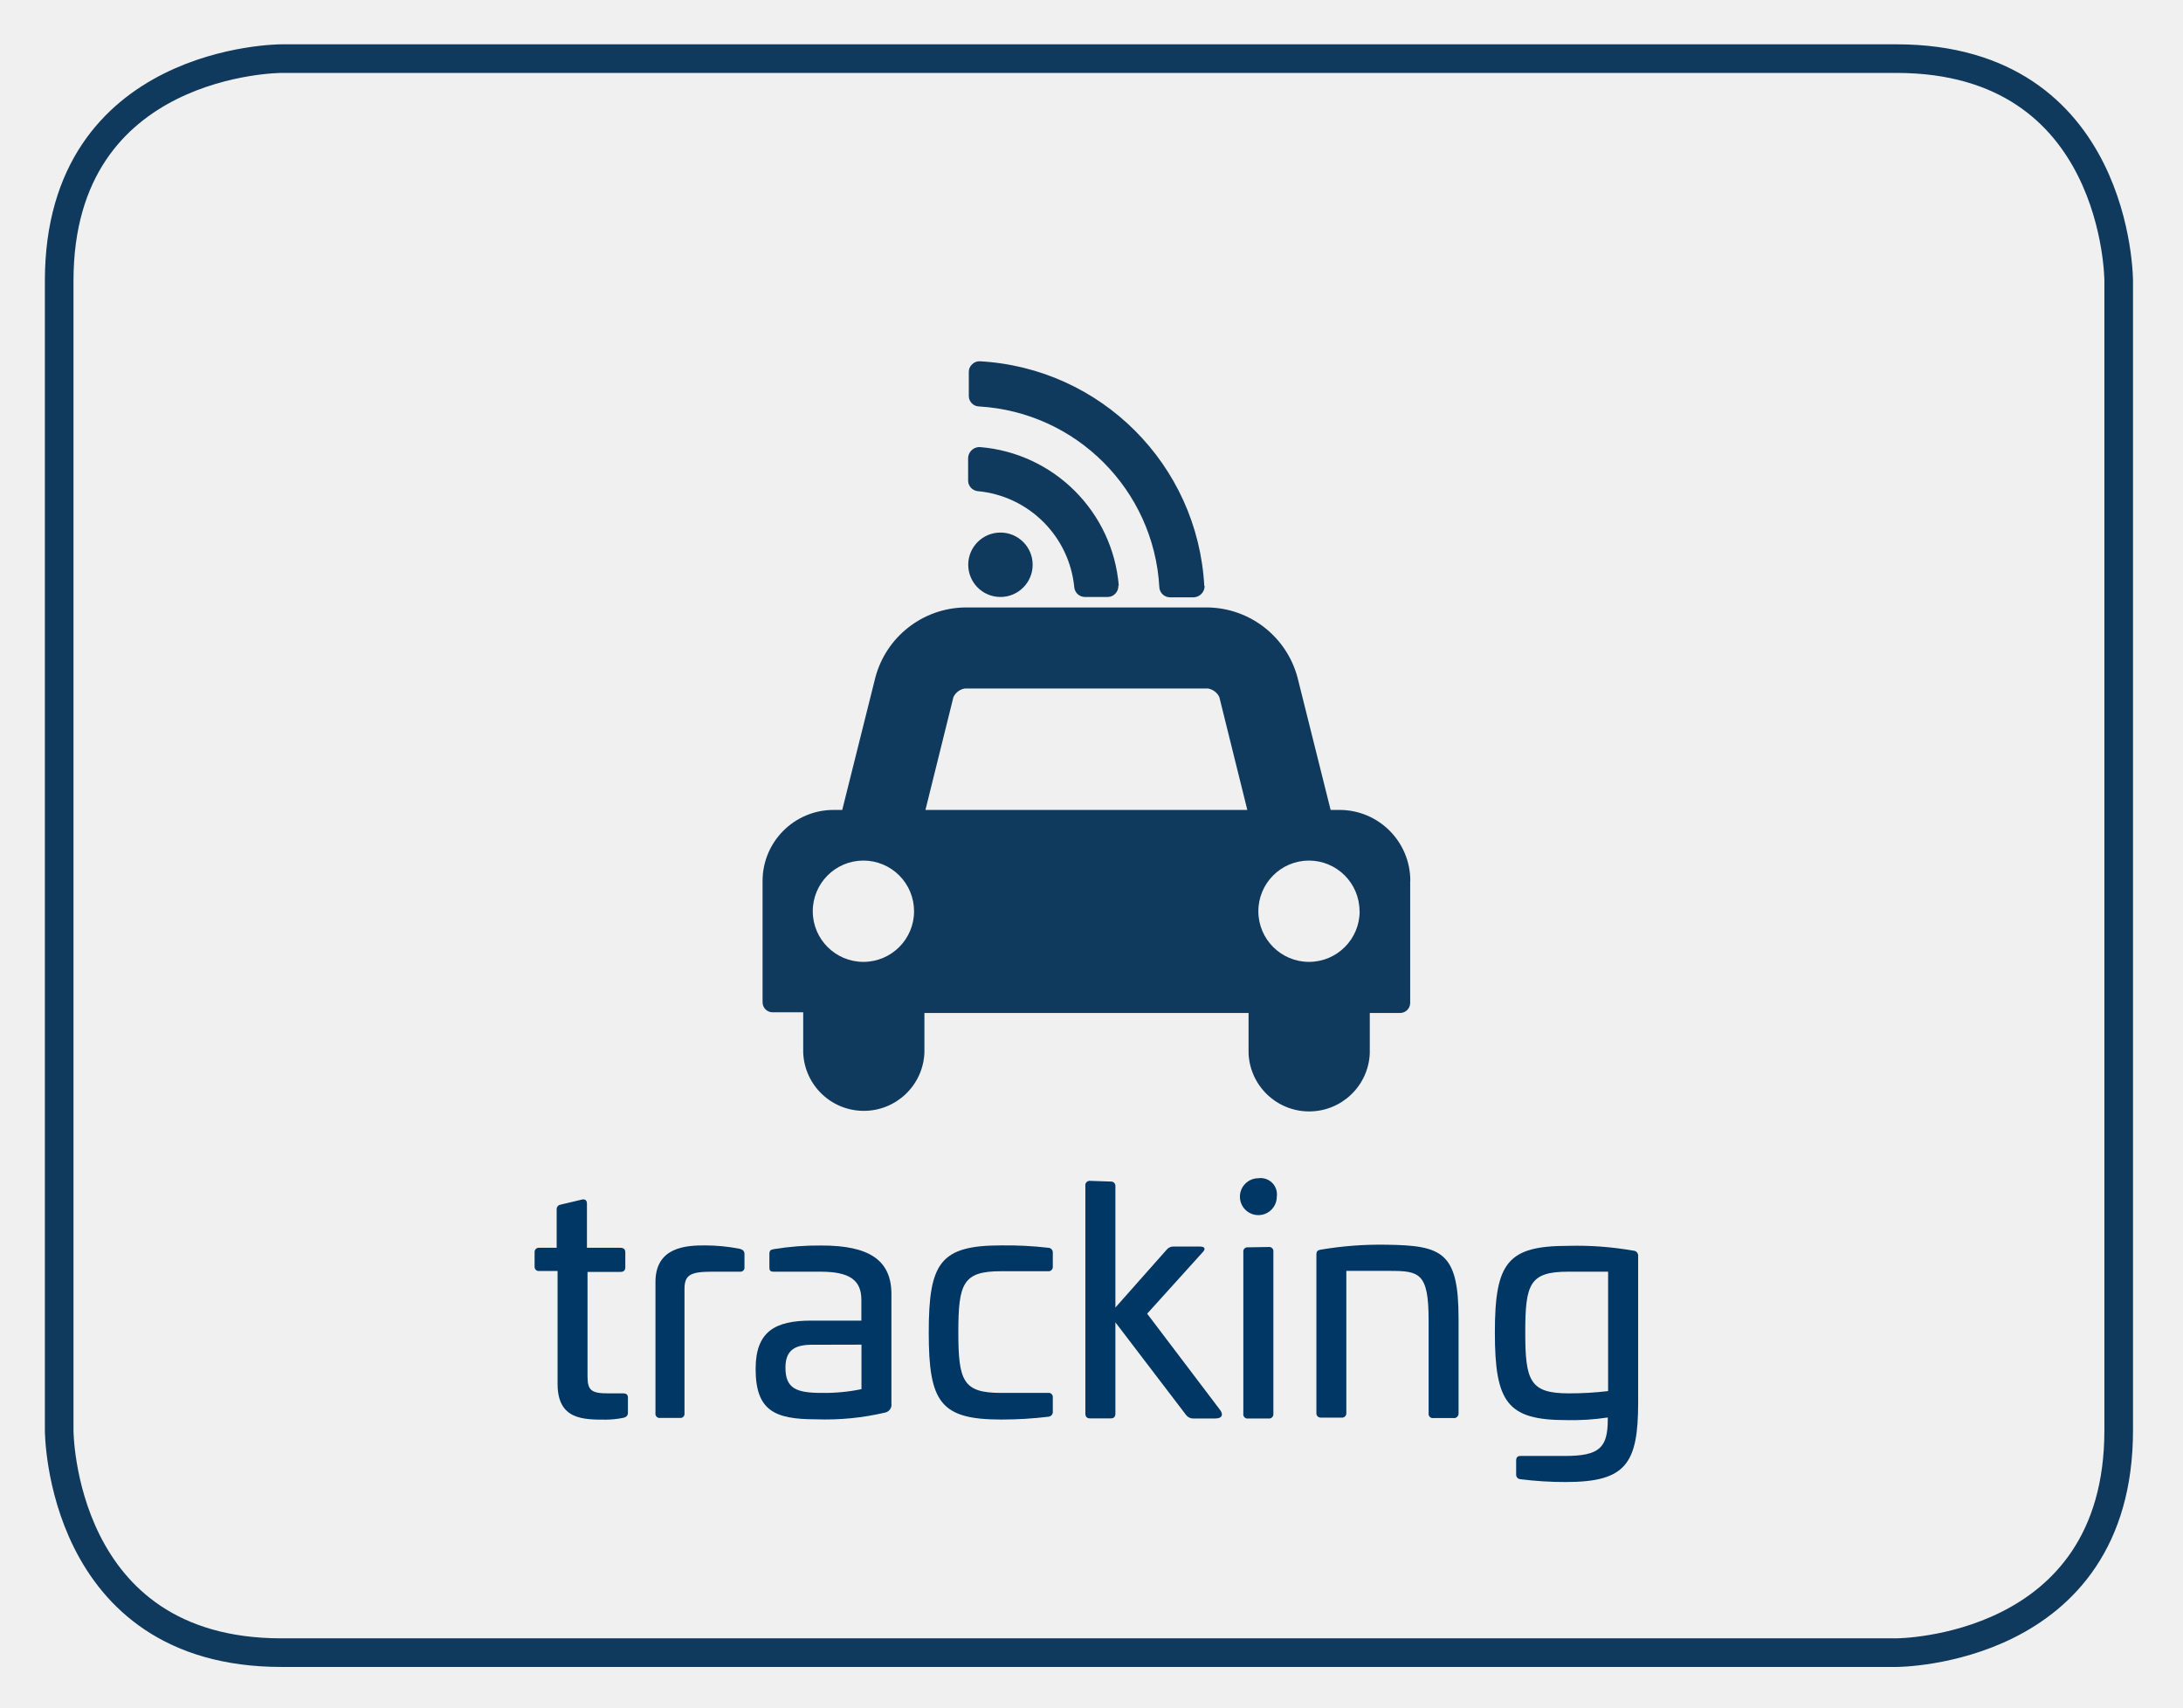
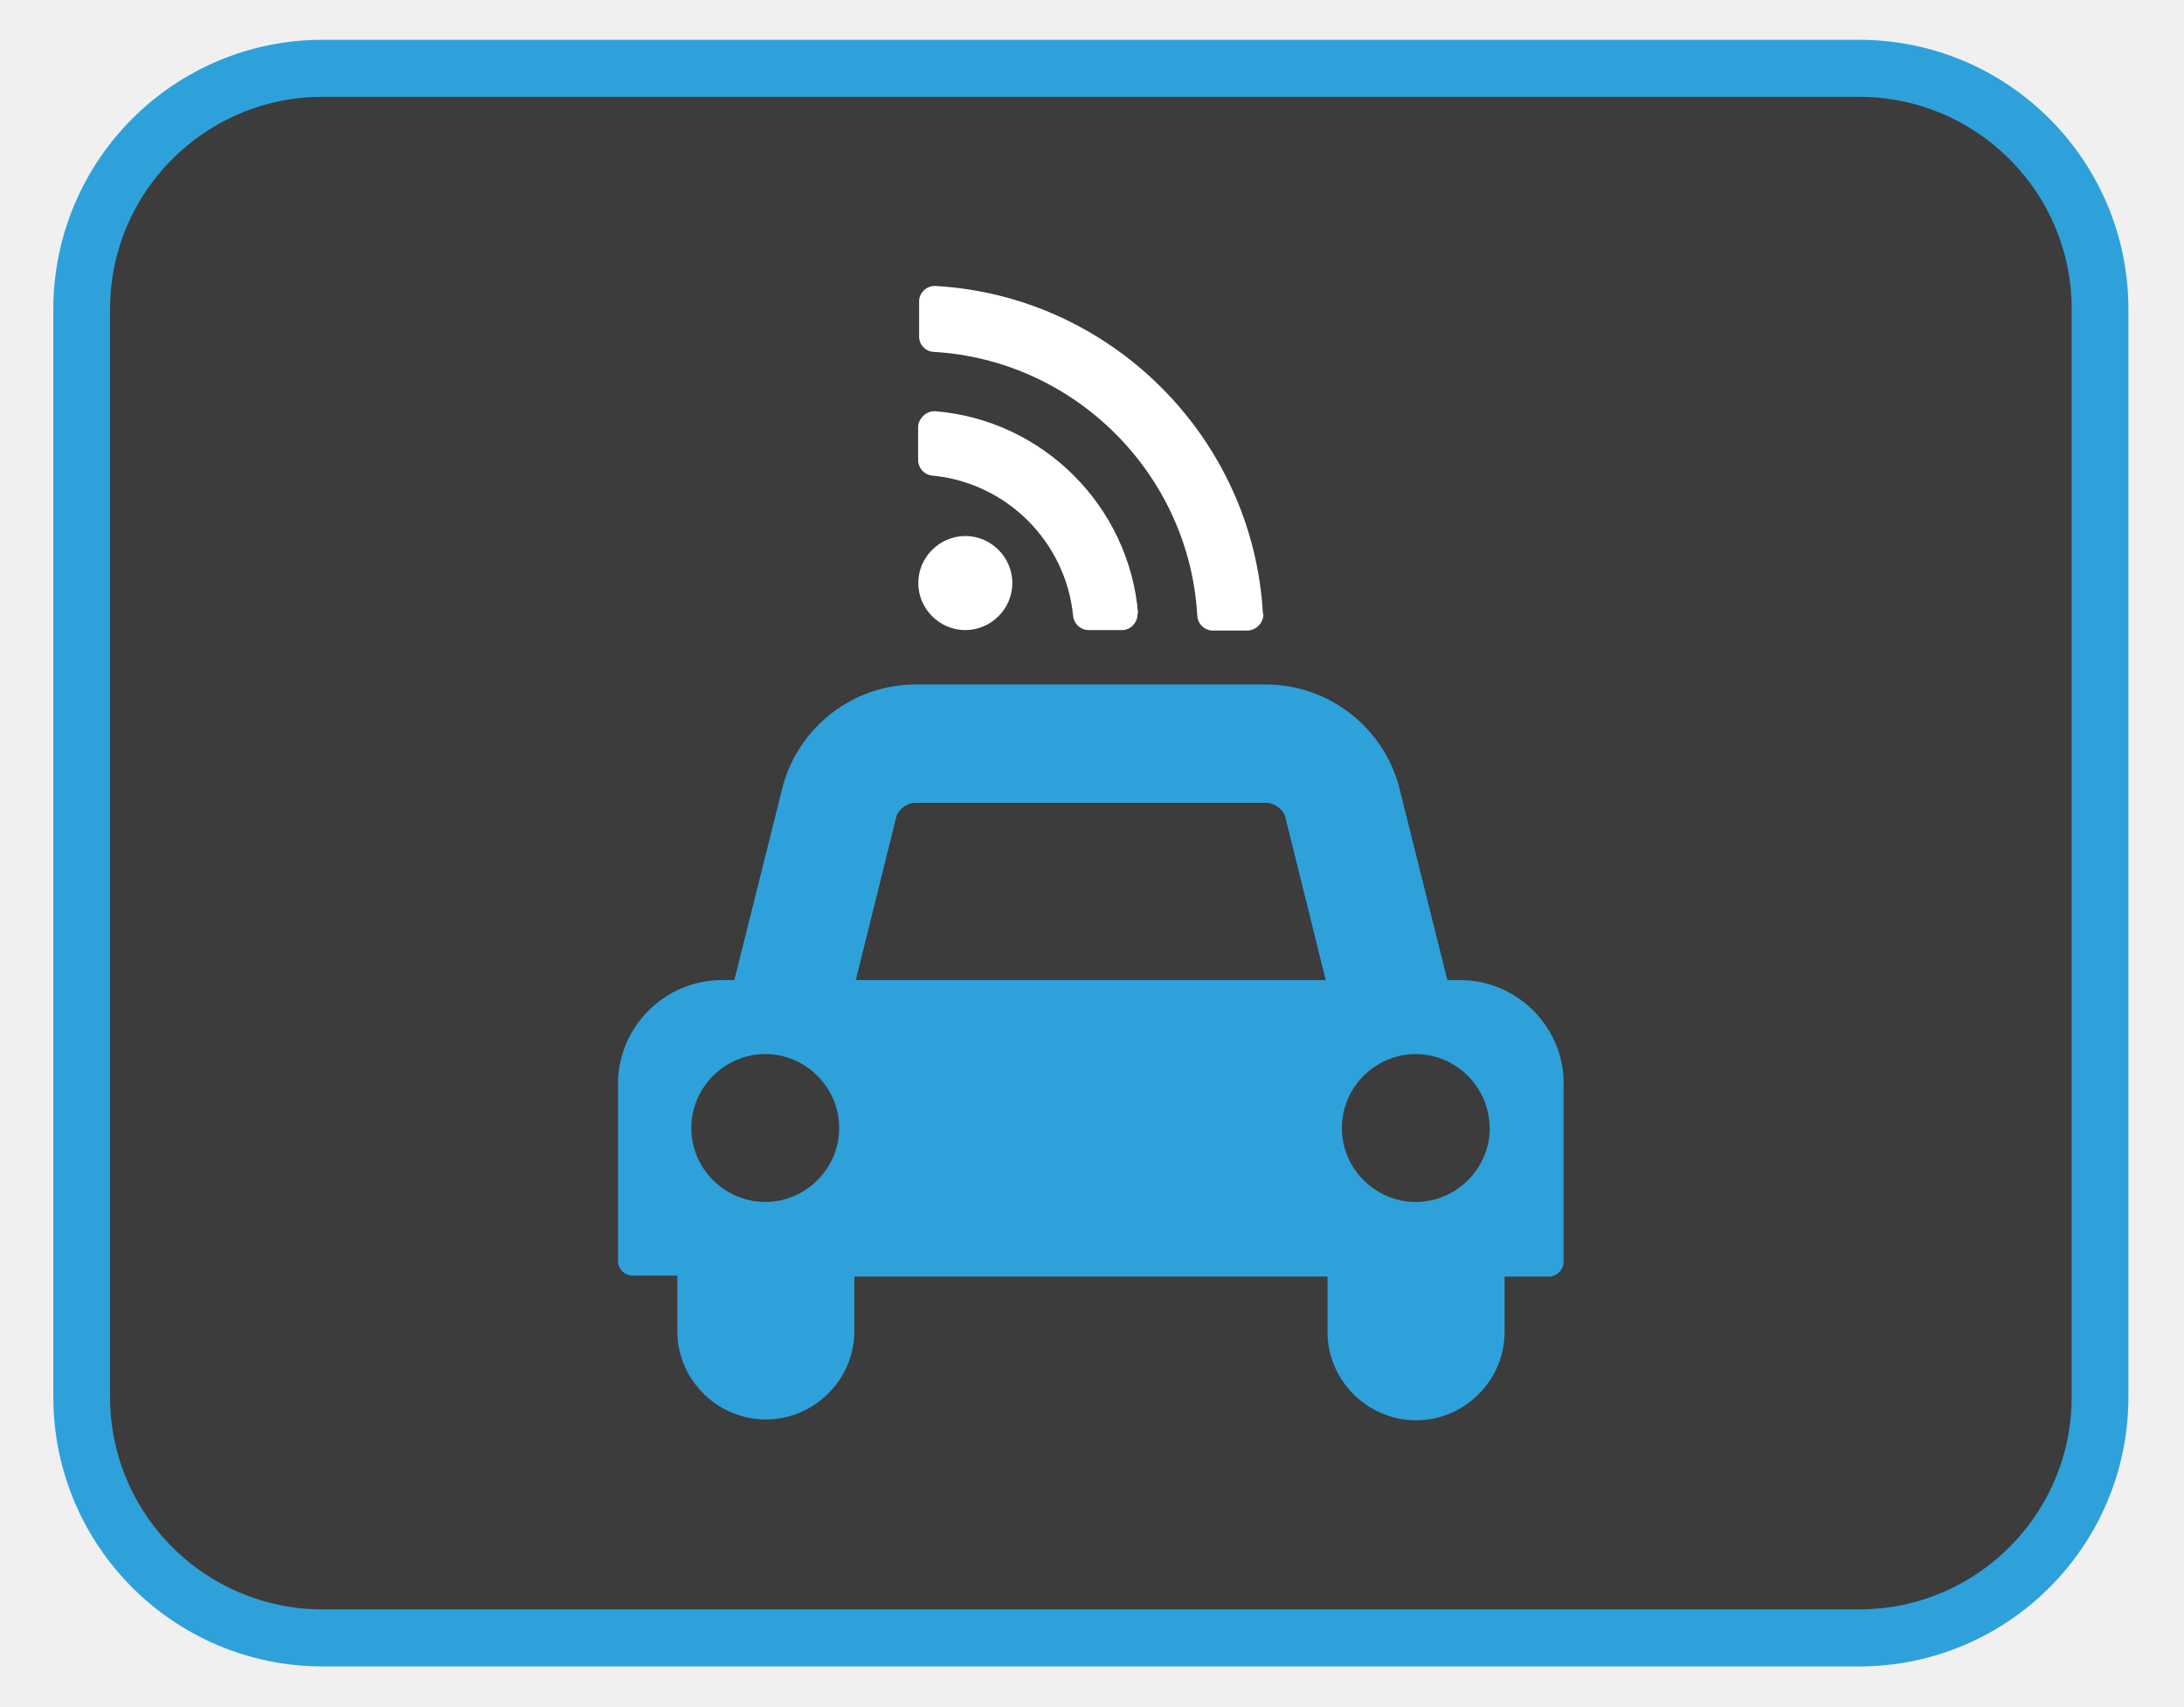
- <svg xmlns="http://www.w3.org/2000/svg" viewBox="0 0 191.8 150">
-   <g id="Ebene_7" data-name="Ebene 7">
-     <path d="M123.91,77.39a6.22,6.22,0,0,0-6.21-6.23h-.79L114,59.52a8.3,8.3,0,0,0-7.87-6.15H84.77a8.28,8.28,0,0,0-7.86,6.15L74,71.16h-.78A6.24,6.24,0,0,0,67,77.38h0V88.05a.88.88,0,0,0,.86.89h2.71V92.5a5.33,5.33,0,0,0,10.65,0V89h28.48v3.55a5.33,5.33,0,0,0,10.65,0V89H123a.89.89,0,0,0,.9-.86V77.39Zm-4.45,2.67A4.45,4.45,0,1,1,115,75.61a4.45,4.45,0,0,1,4.45,4.45m-38.14-8.9,2.46-9.92a1.37,1.37,0,0,1,1-.75h21.36a1.37,1.37,0,0,1,1,.75l2.46,9.92Zm-1,8.9a4.45,4.45,0,1,1-4.46-4.45,4.45,4.45,0,0,1,4.46,4.45" style="fill:#103a5d" />
-     <path d="M105.81,51.49A20.91,20.91,0,0,0,86.06,31.74h0a.9.9,0,0,0-.64.26.88.88,0,0,0-.3.68v2.11a.92.92,0,0,0,.89.92,16.86,16.86,0,0,1,15.85,15.88.94.94,0,0,0,.93.89h2.11a1,1,0,0,0,.94-1h0m-7.54,0A13.33,13.33,0,0,0,86.1,39.28H86a1,1,0,0,0-.94.94v2a.94.94,0,0,0,.82.93,9.4,9.4,0,0,1,8.51,8.48.94.94,0,0,0,.93.82h2a.9.9,0,0,0,.69-.31.93.93,0,0,0,.25-.71m-7.53-1.81a2.83,2.83,0,1,0-2.83,2.83h0a2.83,2.83,0,0,0,2.83-2.83" style="fill:#103a5d" />
-     <path d="M51.1,105.4c.31-.08.47.06.47.36v3.87H54.5c.31,0,.44.14.44.42v1.29c0,.27-.13.41-.44.41H51.62v9.18c0,1.21.33,1.49,1.78,1.49h1.33c.3,0,.44.11.44.38v1.33c0,.24-.14.38-.41.44a8,8,0,0,1-1.54.16c-2,0-4.23,0-4.23-3.14v-9.92H47.38a.37.37,0,0,1-.41-.32V110a.36.36,0,0,1,.36-.37h1.58v-3.35a.4.4,0,0,1,.34-.44h0Z" style="fill:#003764" />
-     <path d="M65,109.72c.27.08.41.19.41.47v1.15a.35.35,0,0,1-.32.39H62.54c-1.9,0-2.4.3-2.4,1.53v10.91a.36.36,0,0,1-.31.41H58a.36.36,0,0,1-.41-.32.14.14,0,0,1,0-.09V112.63c0-3.1,2.75-3.21,4.34-3.21A16,16,0,0,1,65,109.72Z" style="fill:#003764" />
-     <path d="M78.32,113.7v9.62a.7.7,0,0,1-.52.78,22.85,22.85,0,0,1-6.11.6c-3.62,0-5.3-.75-5.3-4.43,0-3.3,1.73-4.24,4.86-4.24h4.43V114.2c0-1.7-1-2.47-3.57-2.47H68c-.32,0-.4-.08-.4-.41v-1.13c0-.33.11-.39.38-.44a24.22,24.22,0,0,1,4.16-.32C76.39,109.42,78.32,110.73,78.32,113.7Zm-7,4.45c-1.5,0-2.31.5-2.31,2,0,1.81.91,2.23,3.16,2.23a16,16,0,0,0,3.52-.33v-3.91Z" style="fill:#003764" />
-     <path d="M92.11,109.63a.41.41,0,0,1,.39.44v1.21a.38.38,0,0,1-.32.41H87.94c-3.33,0-3.74,1.07-3.74,5.35s.41,5.34,3.74,5.34h4.15a.36.36,0,0,1,.41.32V124a.42.42,0,0,1-.36.47h0a34.19,34.19,0,0,1-4.17.25c-5.34,0-6.37-1.51-6.37-7.64s1-7.66,6.37-7.66A32.3,32.3,0,0,1,92.11,109.63Z" style="fill:#003764" />
-     <path d="M97.59,103.81a.38.38,0,0,1,.41.36v10.71l4.51-5.09a.75.75,0,0,1,.58-.27h2.32c.5,0,.52.24.24.52l-4.86,5.38,6.41,8.46c.25.33.28.75-.47.75h-1.92a.78.78,0,0,1-.6-.31L98,116.18v8c0,.3-.13.44-.41.44H95.78c-.28,0-.42-.14-.42-.44v-20a.38.38,0,0,1,.33-.43.14.14,0,0,1,.09,0Z" style="fill:#003764" />
-     <path d="M112.18,105.16a1.62,1.62,0,1,1-1.62-1.64,1.43,1.43,0,0,1,1.62,1.22A1.48,1.48,0,0,1,112.18,105.16Zm-.71,4.4a.37.37,0,0,1,.41.32v14.34a.38.38,0,0,1-.33.41h-1.89a.37.37,0,0,1-.42-.31.17.17,0,0,1,0-.1V110a.36.36,0,0,1,.32-.41.17.17,0,0,1,.1,0Z" style="fill:#003764" />
-     <path d="M128.15,115.85v8.33a.4.4,0,0,1-.46.41h-1.76a.36.36,0,0,1-.41-.32.14.14,0,0,1,0-.09V116c0-4.2-.83-4.34-3.46-4.34h-3.77v12.48a.38.38,0,0,1-.32.41h-1.9a.38.38,0,0,1-.41-.32v-14c0-.35.15-.39.41-.44a31.25,31.25,0,0,1,5.71-.43C126.7,109.42,128.15,110,128.15,115.85Z" style="fill:#003764" />
-     <path d="M143.49,109.88a.44.44,0,0,1,.44.42v12.91c0,5.39-1.07,7-6.36,7a31.16,31.16,0,0,1-4-.25.39.39,0,0,1-.36-.41v-1.22c0-.27.11-.41.38-.41h3.9c3.06,0,3.77-.74,3.77-3.21v-.17a21,21,0,0,1-3.63.23c-5.19,0-6.29-1.54-6.29-7.7s1.13-7.61,6.44-7.61A28.53,28.53,0,0,1,143.49,109.88Zm-5.71,1.85c-3.38,0-3.77,1.07-3.77,5.33s.41,5.36,3.82,5.36a28.67,28.67,0,0,0,3.46-.2V111.73Z" style="fill:#003764" />
-     <path d="M24.72,5.15S5.2,5.15,5.2,24.67v101s0,19.53,19.52,19.53h141.9s19.53,0,19.53-19.53V24.67s0-19.52-19.53-19.52Z" style="fill:none;stroke:#103a5d;stroke-width:2.514px" />
+ <svg xmlns="http://www.w3.org/2000/svg" width="100%" height="100%" viewBox="0 0 192 150" version="1.1" xml:space="preserve" style="fill-rule:evenodd;clip-rule:evenodd;stroke-linecap:round;stroke-linejoin:round;stroke-miterlimit:1.5;">
+   <g id="Ebene_7">
+     <g transform="matrix(0.973783,0,0,0.97943,4.07961,2.75886)">
+       <path d="M185.4,24.939L185.4,122.578C185.4,134.512 175.655,144.2 163.653,144.2L24.932,144.2C12.93,144.2 3.185,134.512 3.185,122.578L3.185,24.939C3.185,13.005 12.93,3.317 24.932,3.317L163.653,3.317C175.655,3.317 185.4,13.005 185.4,24.939Z" style="fill:rgb(60,60,60);stroke:rgb(46,161,219);stroke-width:5.12px;" />
+     </g>
+     <g transform="matrix(1.46086,0,0,1.46086,-43.5466,-17.7897)">
+       <path d="M123.91,77.39C123.91,77.387 123.91,77.383 123.91,77.38C123.91,73.972 121.108,71.165 117.7,71.16L116.91,71.16L114,59.52C113.044,55.955 109.82,53.435 106.13,53.37L84.77,53.37C81.081,53.433 77.859,55.955 76.91,59.52L74,71.16L73.22,71.16C69.812,71.171 67.011,73.972 67,77.38L67,88.05C66.994,88.529 67.381,88.929 67.86,88.94L70.57,88.94L70.57,92.5C70.693,95.334 73.058,97.599 75.895,97.599C78.732,97.599 81.097,95.334 81.22,92.5L81.22,89L109.7,89L109.7,92.55C109.823,95.384 112.188,97.649 115.025,97.649C117.862,97.649 120.227,95.384 120.35,92.55L120.35,89L123,89C123.481,89.006 123.884,88.621 123.9,88.14L123.9,77.39L123.91,77.39ZM119.46,80.06C119.46,82.501 117.451,84.51 115.01,84.51C112.569,84.51 110.56,82.501 110.56,80.06C110.56,77.623 112.563,75.615 115,75.61C117.441,75.61 119.45,77.619 119.45,80.06M81.31,71.16L83.77,61.24C83.963,60.844 84.336,60.564 84.77,60.49L106.13,60.49C106.564,60.564 106.937,60.844 107.13,61.24L109.59,71.16L81.31,71.16ZM80.31,80.06C80.31,82.501 78.301,84.51 75.86,84.51C73.419,84.51 71.41,82.501 71.41,80.06C71.41,77.623 73.413,75.615 75.85,75.61C75.853,75.61 75.857,75.61 75.86,75.61C78.301,75.61 80.31,77.619 80.31,80.06C80.31,80.06 80.31,80.06 80.31,80.06" style="fill:rgb(46,161,219);fill-rule:nonzero;" />
+     </g>
+     <g transform="matrix(1.46086,0,0,1.46086,-43.5466,-21.2301)">
+       <path d="M105.81,51.49C105.236,40.883 96.667,32.314 86.06,31.74C85.821,31.738 85.59,31.832 85.42,32C85.225,32.171 85.115,32.42 85.12,32.68L85.12,34.79C85.12,35.284 85.517,35.694 86.01,35.71C94.518,36.207 101.379,43.081 101.86,51.59C101.886,52.083 102.296,52.475 102.79,52.48L104.9,52.48C105.426,52.448 105.841,52.007 105.84,51.48M98.3,51.48C97.771,45.003 92.577,39.809 86.1,39.28L86,39.28C85.496,39.309 85.089,39.716 85.06,40.22L85.06,42.22C85.061,42.69 85.414,43.09 85.88,43.15C90.371,43.557 93.967,47.141 94.39,51.63C94.45,52.096 94.85,52.449 95.32,52.45L97.32,52.45C97.584,52.453 97.837,52.34 98.01,52.14C98.19,51.949 98.28,51.691 98.26,51.43M90.73,49.62C90.73,48.068 89.452,46.79 87.9,46.79C86.348,46.79 85.07,48.068 85.07,49.62C85.07,51.172 86.348,52.45 87.9,52.45C89.452,52.45 90.73,51.172 90.73,49.62" style="fill:white;fill-rule:nonzero;" />
+     </g>
  </g>
</svg>
